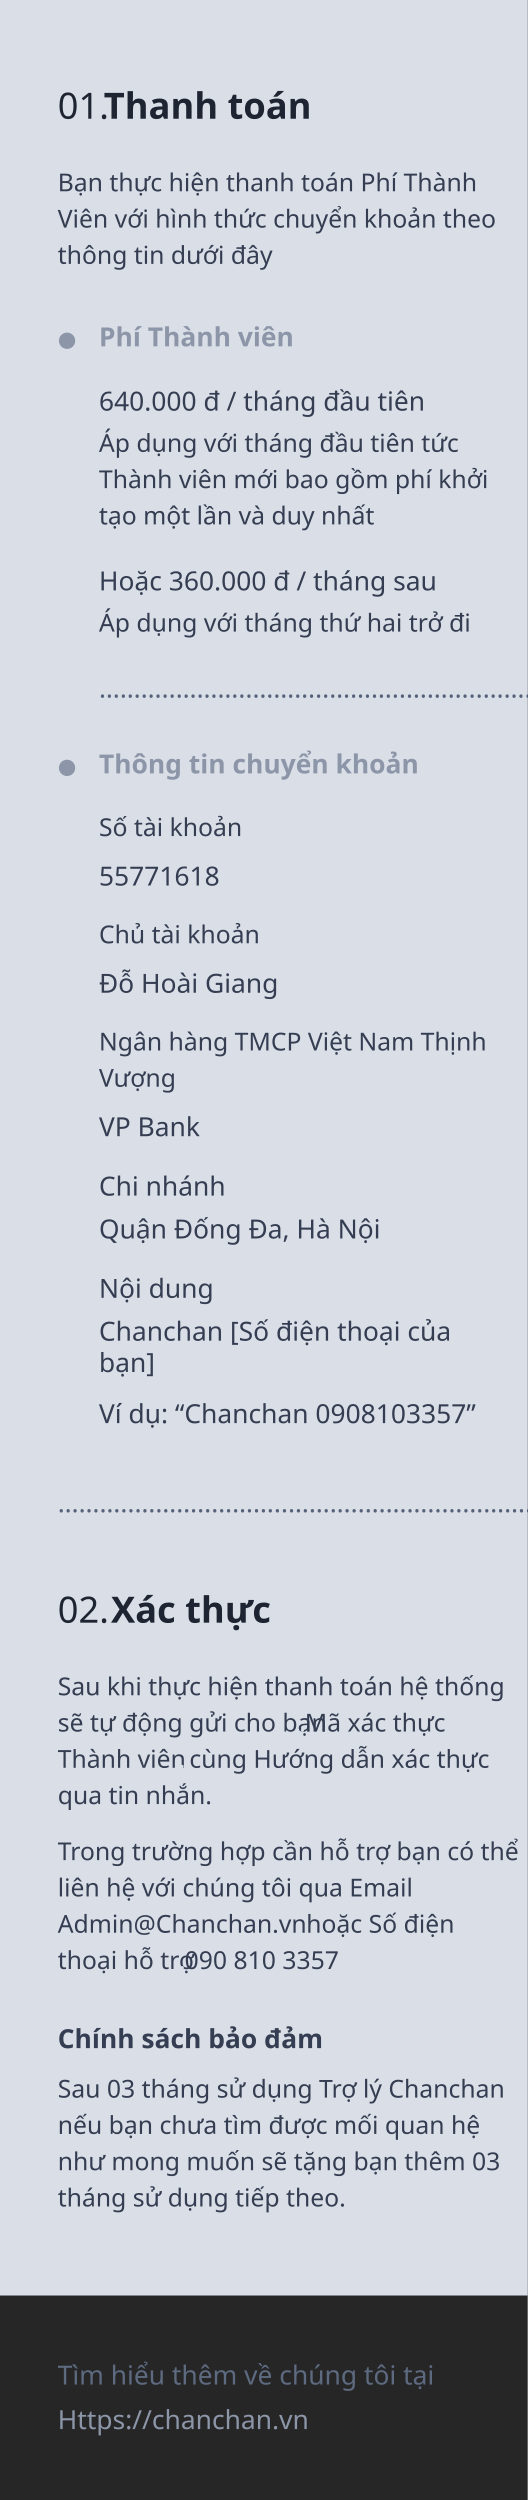
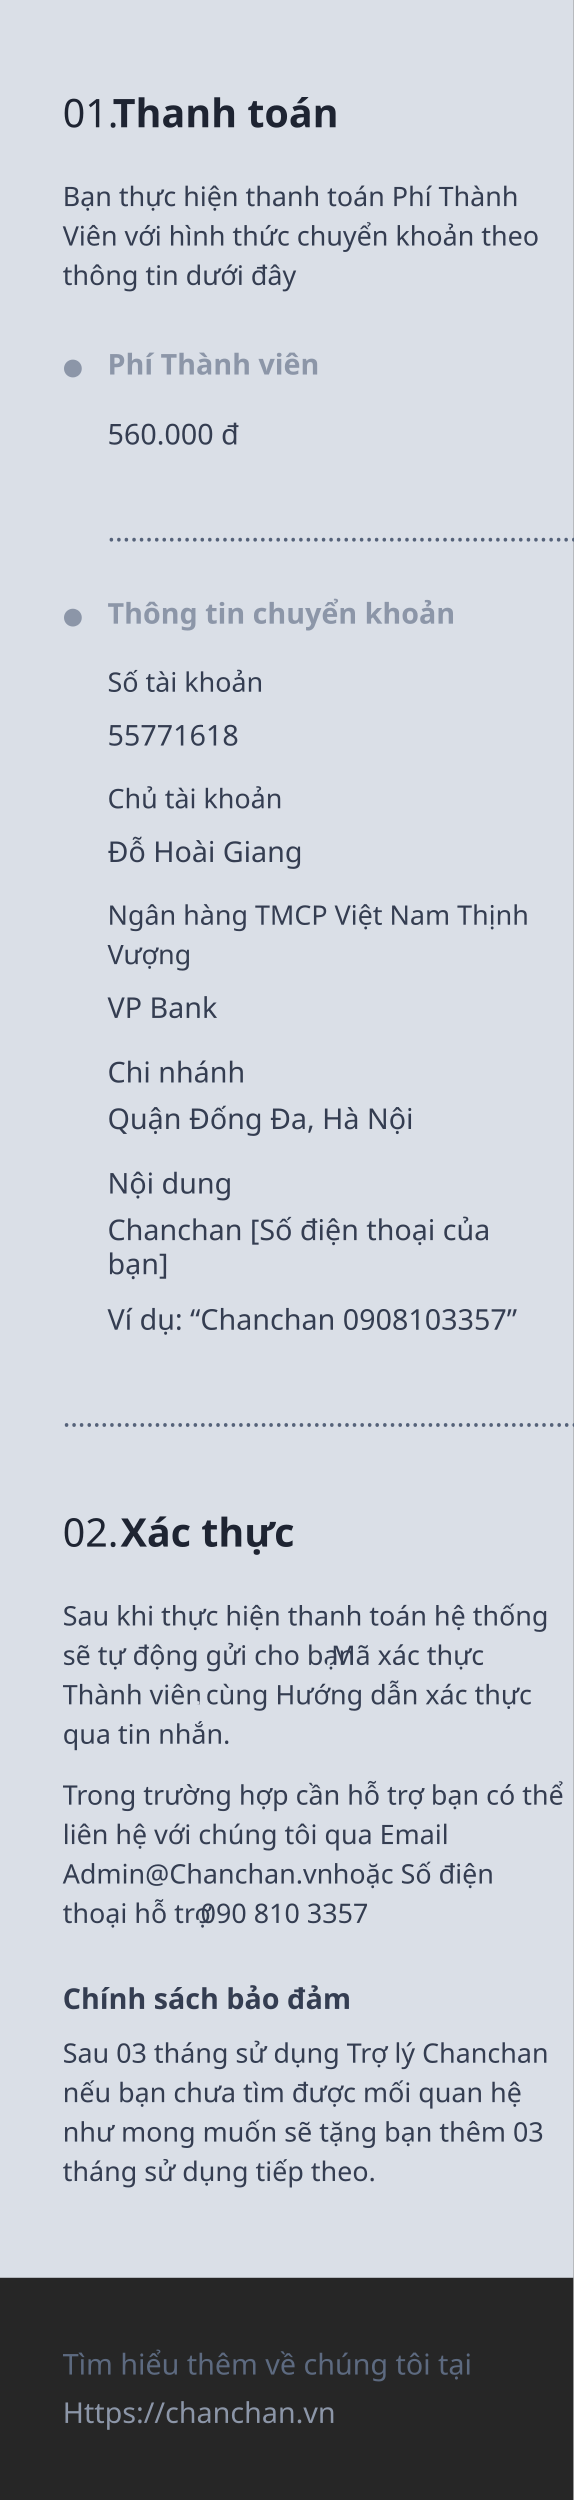
- <svg xmlns="http://www.w3.org/2000/svg" width="320px" height="1516px" viewBox="0 0 320 1516" version="1.1">
+ <svg xmlns="http://www.w3.org/2000/svg" width="320px" height="1395px" viewBox="0 0 320 1395" version="1.1">
  <g id="2" stroke="none" stroke-width="1" fill="none" fill-rule="evenodd">
-     <rect fill="#000000" opacity="0.85" x="0" y="0" width="320" height="1516" />
-     <rect id="Rectangle" fill="#DADFE7" x="0" y="0" width="320" height="1392" />
-     <text id="01.-Thanh-toán" font-family="SFCompactDisplay-Ultralight, SF Compact Display" font-size="22" font-weight="200" fill="#1E2432">
-       <tspan x="35" y="72">01. </tspan>
-       <tspan x="62.897" y="72" font-family="SFCompactDisplay-Heavy, SF Compact Display" font-weight="600">Thanh toán</tspan>
-     </text>
-     <text id="Bạn-thực-hiện-thanh" font-family="SFCompactDisplay-Light, SF Compact Display" font-size="15" font-weight="300" line-spacing="22" fill="#343D51">
-       <tspan x="35" y="116">Bạn thực hiện thanh toán Phí Thành </tspan>
-       <tspan x="35" y="138">Viên với hình thức chuyển khoản theo </tspan>
-       <tspan x="35" y="160">thông tin dưới đây</tspan>
-     </text>
-     <text id="Áp-dụng-với-tháng-th" font-family="SFCompactDisplay-Light, SF Compact Display" font-size="15" font-weight="300" line-spacing="22" fill="#343D51">
-       <tspan x="60" y="383">Áp dụng với tháng thứ hai trở đi</tspan>
-     </text>
-     <text id="Hoặc-360.000-đ-/-thá" font-family="SFCompactDisplay-Semibold, SF Compact Display" font-size="16" font-weight="500" fill="#343D51">
-       <tspan x="60" y="358">Hoặc 360.000 đ / tháng sau</tspan>
-     </text>
-     <text id="Áp-dụng-với-tháng-đầ" font-family="SFCompactDisplay-Light, SF Compact Display" font-size="15" font-weight="300" line-spacing="22" fill="#343D51">
-       <tspan x="60" y="274">Áp dụng với tháng đầu tiên tức </tspan>
-       <tspan x="60" y="296">Thành viên mới bao gồm phí khởi </tspan>
-       <tspan x="60" y="318">tạo một lần và duy nhất</tspan>
-     </text>
-     <g id="Group" transform="translate(60, 558)" fill="#343D51">
+     <rect fill="#000000" opacity="0.85" x="0" y="0" width="320" height="1395" />
+     <rect id="Rectangle" fill="#DADFE7" x="0" y="0" width="320" height="1271" />
+     <g id="Group-7" transform="translate(35, 50)">
+       <text id="01.-Thanh-toán" font-family="SFCompactDisplay-Ultralight, SF Compact Display" font-size="22" font-weight="200" fill="#1E2432">
+         <tspan x="0" y="21">01. </tspan>
+         <tspan x="27.897" y="21" font-family="SFCompactDisplay-Heavy, SF Compact Display" font-weight="600">Thanh toán</tspan>
+       </text>
+       <text id="Bạn-thực-hiện-thanh" font-family="SFCompactDisplay-Light, SF Compact Display" font-size="15" font-weight="300" line-spacing="22" fill="#343D51">
+         <tspan x="0" y="65">Bạn thực hiện thanh toán Phí Thành </tspan>
+         <tspan x="0" y="87">Viên với hình thức chuyển khoản theo </tspan>
+         <tspan x="0" y="109">thông tin dưới đây</tspan>
+       </text>
+       <text id="560.000-đ" font-family="SFCompactDisplay-Semibold, SF Compact Display" font-size="16" font-weight="500" fill="#343D51">
+         <tspan x="25" y="198">560.000 đ</tspan>
+       </text>
+       <text id="Phí-Thành-viên" font-family="SFCompactDisplay-Heavy, SF Compact Display" font-size="16" font-weight="600" fill="#8C96A8">
+         <tspan x="25" y="159">Phí Thành viên</tspan>
+       </text>
+       <text id="●" font-family="SFCompactDisplay-Light, SF Compact Display" font-size="13" font-weight="300" fill="#8C96A8">
+         <tspan x="0" y="159">●</tspan>
+       </text>
+     </g>
+     <g id="Group" transform="translate(60, 437)" fill="#343D51">
      <text id="Chủ-tài-khoản" font-family="SFCompactDisplay-Light, SF Compact Display" font-size="15" font-weight="300" line-spacing="22">
        <tspan x="0" y="14">Chủ tài khoản</tspan>
      </text>
      <text id="Đỗ-Hoài-Giang" font-family="SFCompactDisplay-Semibold, SF Compact Display" font-size="16" font-weight="500">
        <tspan x="0" y="44">Đỗ Hoài Giang</tspan>
      </text>
    </g>
-     <g id="Group" transform="translate(60, 493)" fill="#343D51">
+     <g id="Group" transform="translate(60, 372)" fill="#343D51">
      <text id="Số-tài-khoản" font-family="SFCompactDisplay-Light, SF Compact Display" font-size="15" font-weight="300" line-spacing="22">
        <tspan x="0" y="14">Số tài khoản</tspan>
      </text>
      <text id="55771618" font-family="SFCompactDisplay-Semibold, SF Compact Display" font-size="16" font-weight="500">
        <tspan x="0" y="44">55771618</tspan>
      </text>
    </g>
    <text id="Ngân-hàng-TMCP-Việt" font-family="SFCompactDisplay-Light, SF Compact Display" font-size="15" font-weight="300" line-spacing="22" fill="#343D51">
-       <tspan x="60" y="637">Ngân hàng TMCP Việt Nam Thịnh </tspan>
-       <tspan x="60" y="659">Vượng</tspan>
+       <tspan x="60" y="516">Ngân hàng TMCP Việt Nam Thịnh </tspan>
+       <tspan x="60" y="538">Vượng</tspan>
    </text>
    <text id="VP-Bank" font-family="SFCompactDisplay-Semibold, SF Compact Display" font-size="16" font-weight="500" fill="#343D51">
-       <tspan x="60" y="689">VP Bank </tspan>
+       <tspan x="60" y="568">VP Bank </tspan>
    </text>
-     <g id="Group-2" transform="translate(60, 710)" fill="#343D51" font-size="16">
+     <g id="Group-2" transform="translate(60, 589)" fill="#343D51" font-size="16">
      <text id="Quận-Đống-Đa,-Hà-Nội" font-family="SFCompactDisplay-Semibold, SF Compact Display" font-weight="500">
        <tspan x="0" y="41">Quận Đống Đa, Hà Nội</tspan>
      </text>
      <text id="Chi-nhánh" font-family="SFCompactDisplay-Light, SF Compact Display" font-weight="300">
        <tspan x="0" y="15">Chi nhánh</tspan>
      </text>
    </g>
-     <g id="Group-2" transform="translate(60, 772)" fill="#343D51" font-size="16">
+     <g id="Group-2" transform="translate(60, 651)" fill="#343D51" font-size="16">
      <text id="Chanchan-[Số-điện-th" font-family="SFCompactDisplay-Semibold, SF Compact Display" font-weight="500">
        <tspan x="0" y="41">Chanchan [Số điện thoại của </tspan>
        <tspan x="0" y="60">bạn]</tspan>
      </text>
      <text id="Nội-dung" font-family="SFCompactDisplay-Light, SF Compact Display" font-weight="300">
        <tspan x="0" y="15">Nội dung</tspan>
      </text>
      <text id="Ví-dụ:-“Chanchan-090" font-family="SFCompactDisplay-Light, SF Compact Display" font-weight="300">
        <tspan x="0" y="91">Ví dụ: “Chanchan 0908103357”</tspan>
      </text>
    </g>
    <text id="………..………..………..……….." font-family="SFCompactDisplay-Ultralight, SF Compact Display" font-size="16" font-weight="200" fill="#556279">
-       <tspan x="35" y="917">………..………..………..………..………..………………</tspan>
+       <tspan x="35" y="796">………..………..………..………..………..………………</tspan>
    </text>
-     <g id="Group-3" transform="translate(35, 963)">
+     <g id="Group-3" transform="translate(35, 842)">
      <text id="02.-Xác-thực" font-family="SFCompactDisplay-Ultralight, SF Compact Display" font-size="22" font-weight="200" fill="#1E2432">
        <tspan x="0" y="21">02. </tspan>
        <tspan x="32.302" y="21" font-family="SFCompactDisplay-Heavy, SF Compact Display" font-weight="600">Xác thực</tspan>
      </text>
      <text id="Sau-khi-thực-hiện-th" font-family="SFCompactDisplay-Light, SF Compact Display" font-size="15" font-weight="300" line-spacing="22">
        <tspan x="0" y="65" fill="#343D51">Sau khi thực hiện thanh toán hệ thống </tspan>
        <tspan x="0" y="87" fill="#343D51">sẽ tự động gửi cho bạn</tspan>
        <tspan x="146.396" y="87" fill="#DADFE7">.</tspan>
        <tspan x="149.788" y="87" font-family="SFCompactDisplay-Semibold, SF Compact Display" font-weight="500" fill="#343D51">Mã xác thực </tspan>
        <tspan x="0" y="109" font-family="SFCompactDisplay-Semibold, SF Compact Display" font-weight="500" fill="#343D51">Thành viên</tspan>
        <tspan x="73.389" y="109" fill="#DADFE7">. </tspan>
        <tspan x="79.812" y="109" fill="#343D51">cùng Hướng dẫn xác thực </tspan>
        <tspan x="0" y="131" fill="#343D51">qua tin nhắn.</tspan>
      </text>
      <text id="Trong-trường-hợp-cần" font-family="SFCompactDisplay-Light, SF Compact Display" font-size="15" font-weight="300" line-spacing="22">
        <tspan x="0" y="165" fill="#343D51">Trong trường hợp cần hỗ trợ bạn có thể </tspan>
        <tspan x="0" y="187" fill="#343D51">liên hệ với chúng tôi qua Email </tspan>
        <tspan x="0" y="209" font-family="SFCompactDisplay-Semibold, SF Compact Display" font-weight="500" fill="#343D51">Admin@Chanchan.vn</tspan>
        <tspan x="144.243" y="209" fill="#DADFE7">. </tspan>
        <tspan x="150.667" y="209" fill="#343D51">hoặc Số điện </tspan>
        <tspan x="0" y="231" fill="#343D51">thoại hỗ trợ</tspan>
        <tspan x="73.542" y="231" fill="#DADFE7">.</tspan>
        <tspan x="76.934" y="231" font-family="SFCompactDisplay-Semibold, SF Compact Display" font-weight="500" fill="#343D51">090 810 3357</tspan>
      </text>
    </g>
-     <g id="Group-6" transform="translate(35, 1431)" font-size="16">
+     <g id="Group-6" transform="translate(35, 1310)" font-size="16">
      <text id="Https://chanchan.vn" font-family="SFCompactDisplay-Semibold, SF Compact Display" font-weight="500" fill="#8C96A8">
        <tspan x="0" y="42">Https://chanchan.vn</tspan>
      </text>
      <text id="Tìm-hiểu-thêm-về-chú" font-family="SFCompactDisplay-Light, SF Compact Display" font-weight="300" fill="#5D6A80">
        <tspan x="0" y="15">Tìm hiểu thêm về chúng tôi tại</tspan>
      </text>
    </g>
-     <g id="Group-5" transform="translate(35, 1227)" fill="#343D51">
+     <g id="Group-5" transform="translate(35, 1106)" fill="#343D51">
      <text id="Sau-03-tháng-sử-dụng" font-family="SFCompactDisplay-Light, SF Compact Display" font-size="15" font-weight="300" line-spacing="22">
        <tspan x="0" y="45">Sau 03 tháng sử dụng Trợ lý Chanchan </tspan>
        <tspan x="0" y="67">nếu bạn chưa tìm được mối quan hệ </tspan>
        <tspan x="0" y="89">như mong muốn sẽ tặng bạn thêm 03 </tspan>
        <tspan x="0" y="111">tháng sử dụng tiếp theo.</tspan>
      </text>
      <text id="Chính-sách-bảo-đảm" font-family="SFCompactDisplay-Heavy, SF Compact Display" font-size="16" font-weight="600">
        <tspan x="0" y="15">Chính sách bảo đảm</tspan>
      </text>
    </g>
    <text id="Thông-tin-chuyển-kho" font-family="SFCompactDisplay-Heavy, SF Compact Display" font-size="16" font-weight="600" fill="#8C96A8">
-       <tspan x="60" y="469">Thông tin chuyển khoản</tspan>
+       <tspan x="60" y="348">Thông tin chuyển khoản</tspan>
    </text>
    <text id="●" font-family="SFCompactDisplay-Light, SF Compact Display" font-size="13" font-weight="300" fill="#8C96A8">
-       <tspan x="35" y="469">●</tspan>
-     </text>
-     <text id="640.000-đ-/-tháng-đầ" font-family="SFCompactDisplay-Semibold, SF Compact Display" font-size="16" font-weight="500" fill="#343D51">
-       <tspan x="60" y="249">640.000 đ / tháng đầu tiên</tspan>
-     </text>
-     <text id="Phí-Thành-viên" font-family="SFCompactDisplay-Heavy, SF Compact Display" font-size="16" font-weight="600" fill="#8C96A8">
-       <tspan x="60" y="210">Phí Thành viên</tspan>
-     </text>
-     <text id="●" font-family="SFCompactDisplay-Light, SF Compact Display" font-size="13" font-weight="300" fill="#8C96A8">
-       <tspan x="35" y="210">●</tspan>
+       <tspan x="35" y="348">●</tspan>
    </text>
    <text id="………..………..………..……….." font-family="SFCompactDisplay-Ultralight, SF Compact Display" font-size="16" font-weight="200" fill="#556279">
-       <tspan x="60" y="423">………..………..………..………..………..……….</tspan>
+       <tspan x="60" y="302">………..………..………..………..………..……….</tspan>
    </text>
  </g>
</svg>
